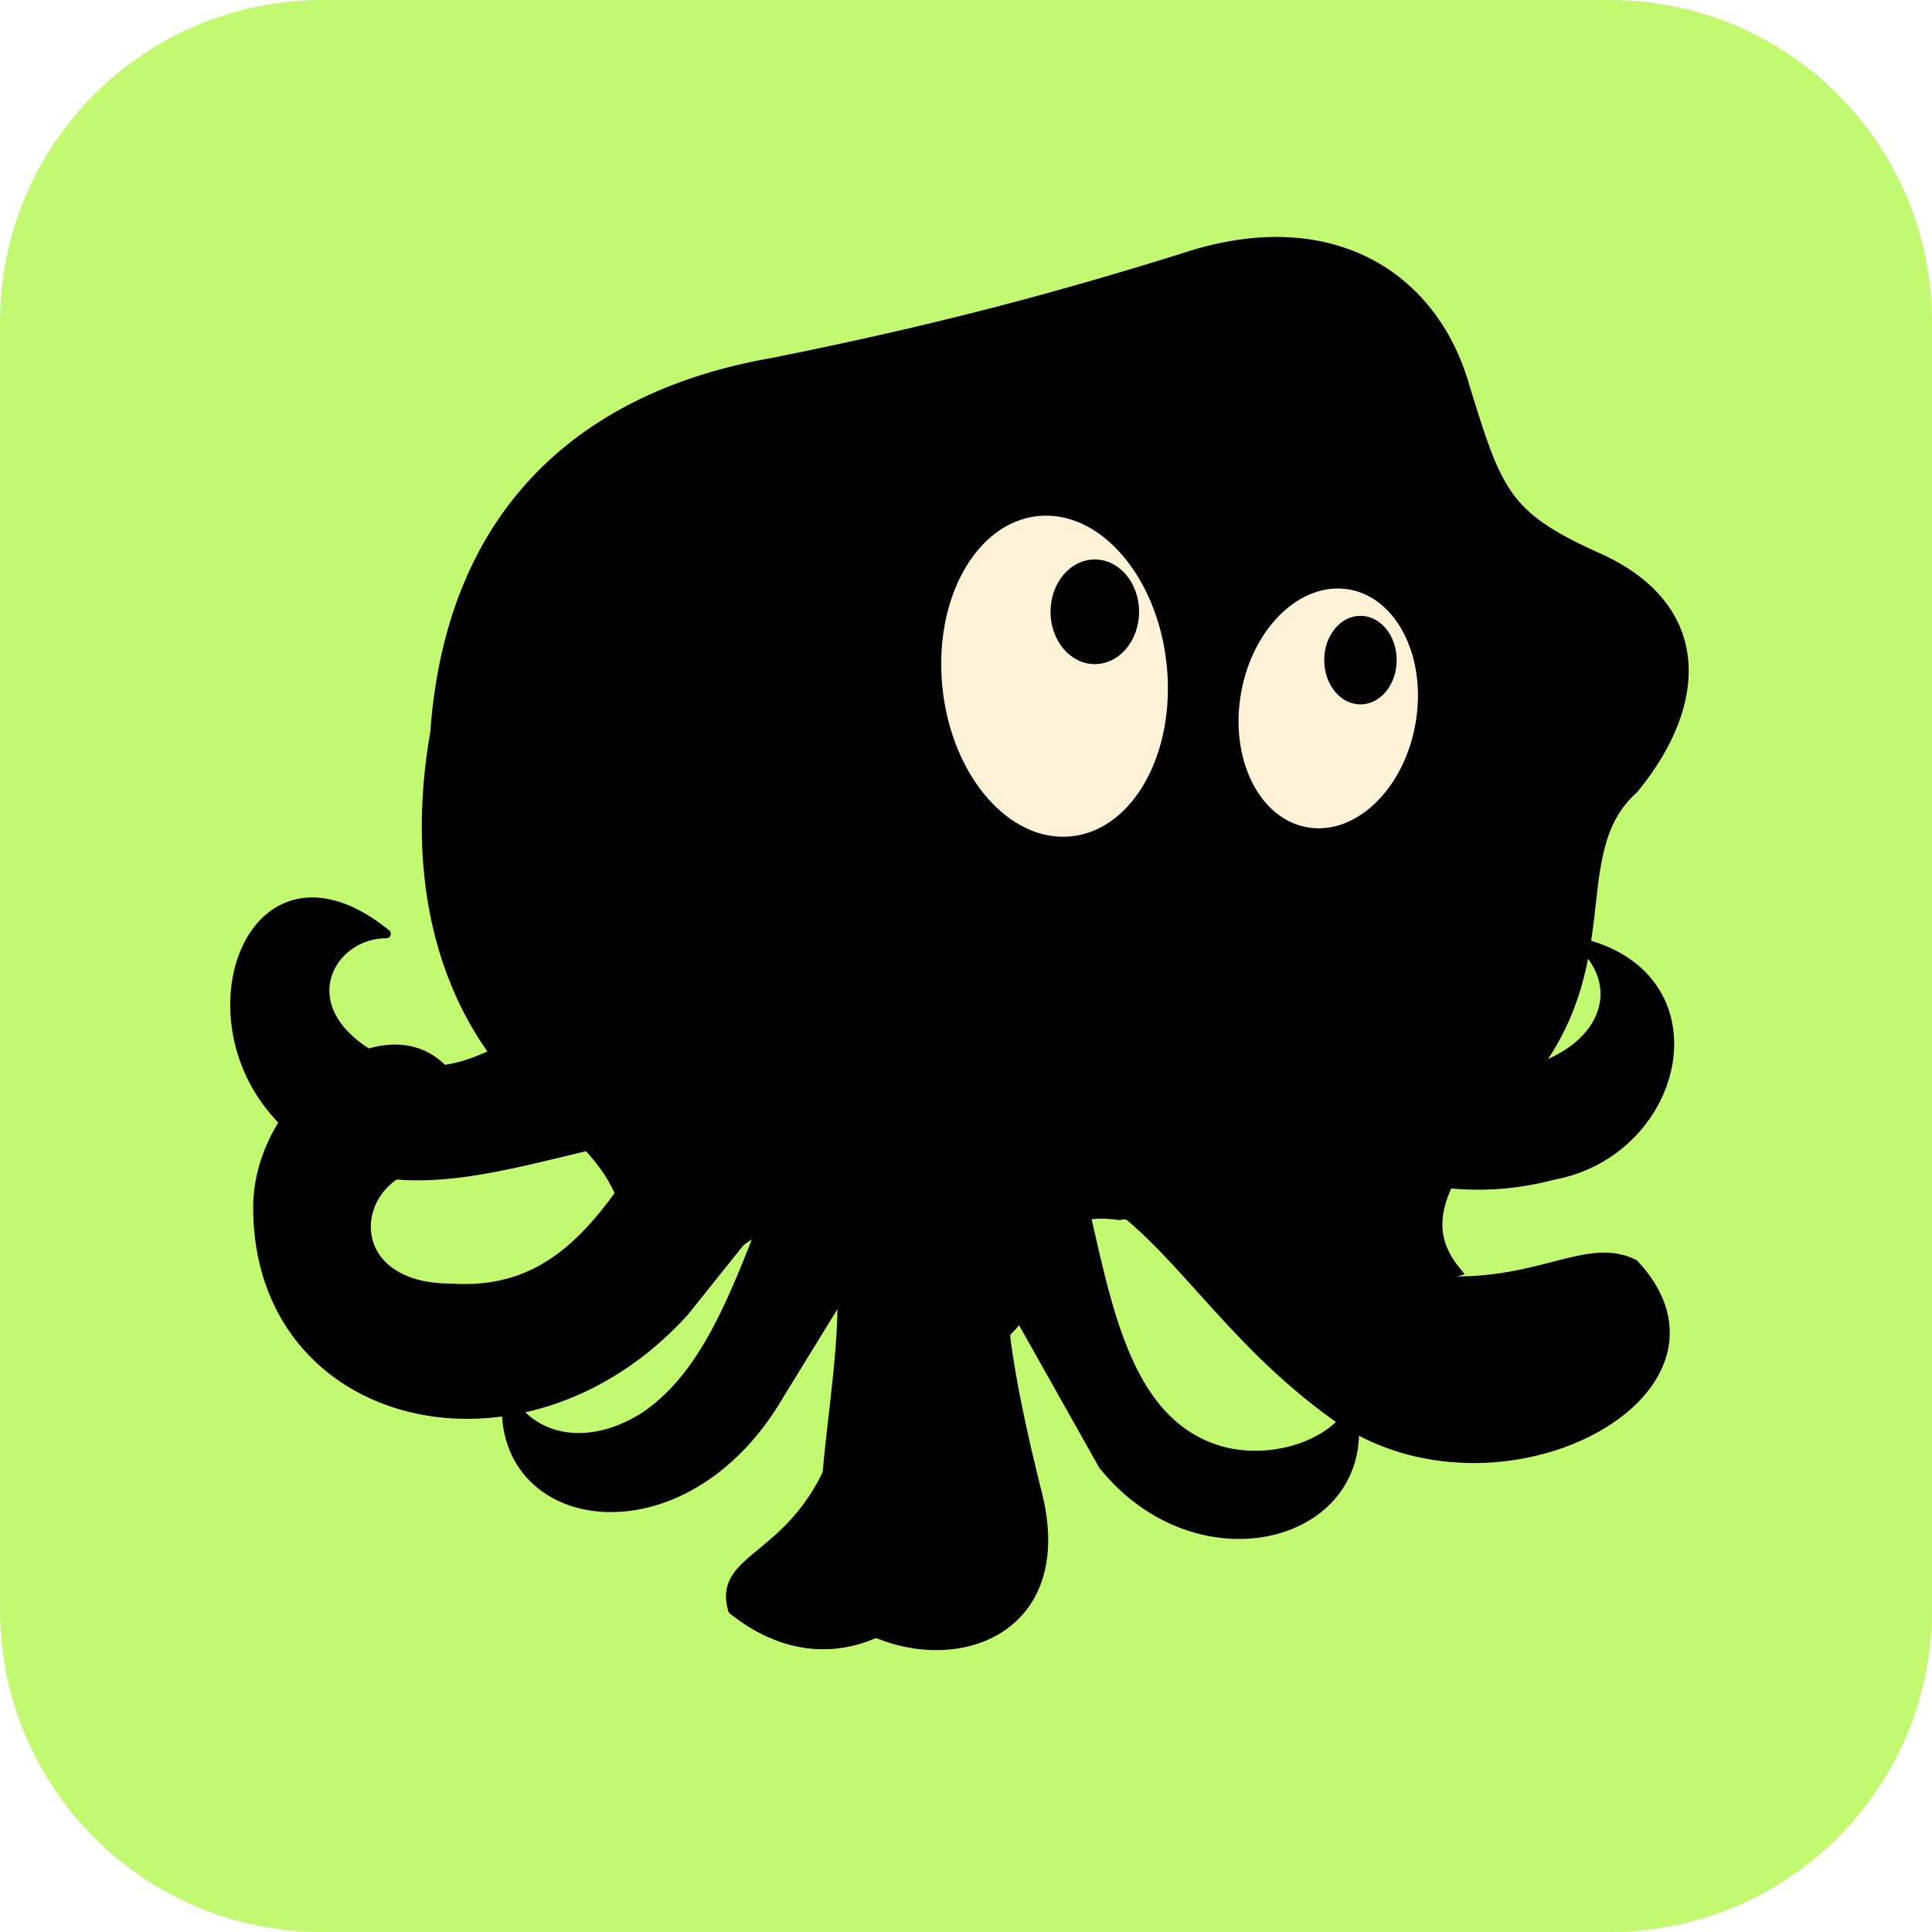
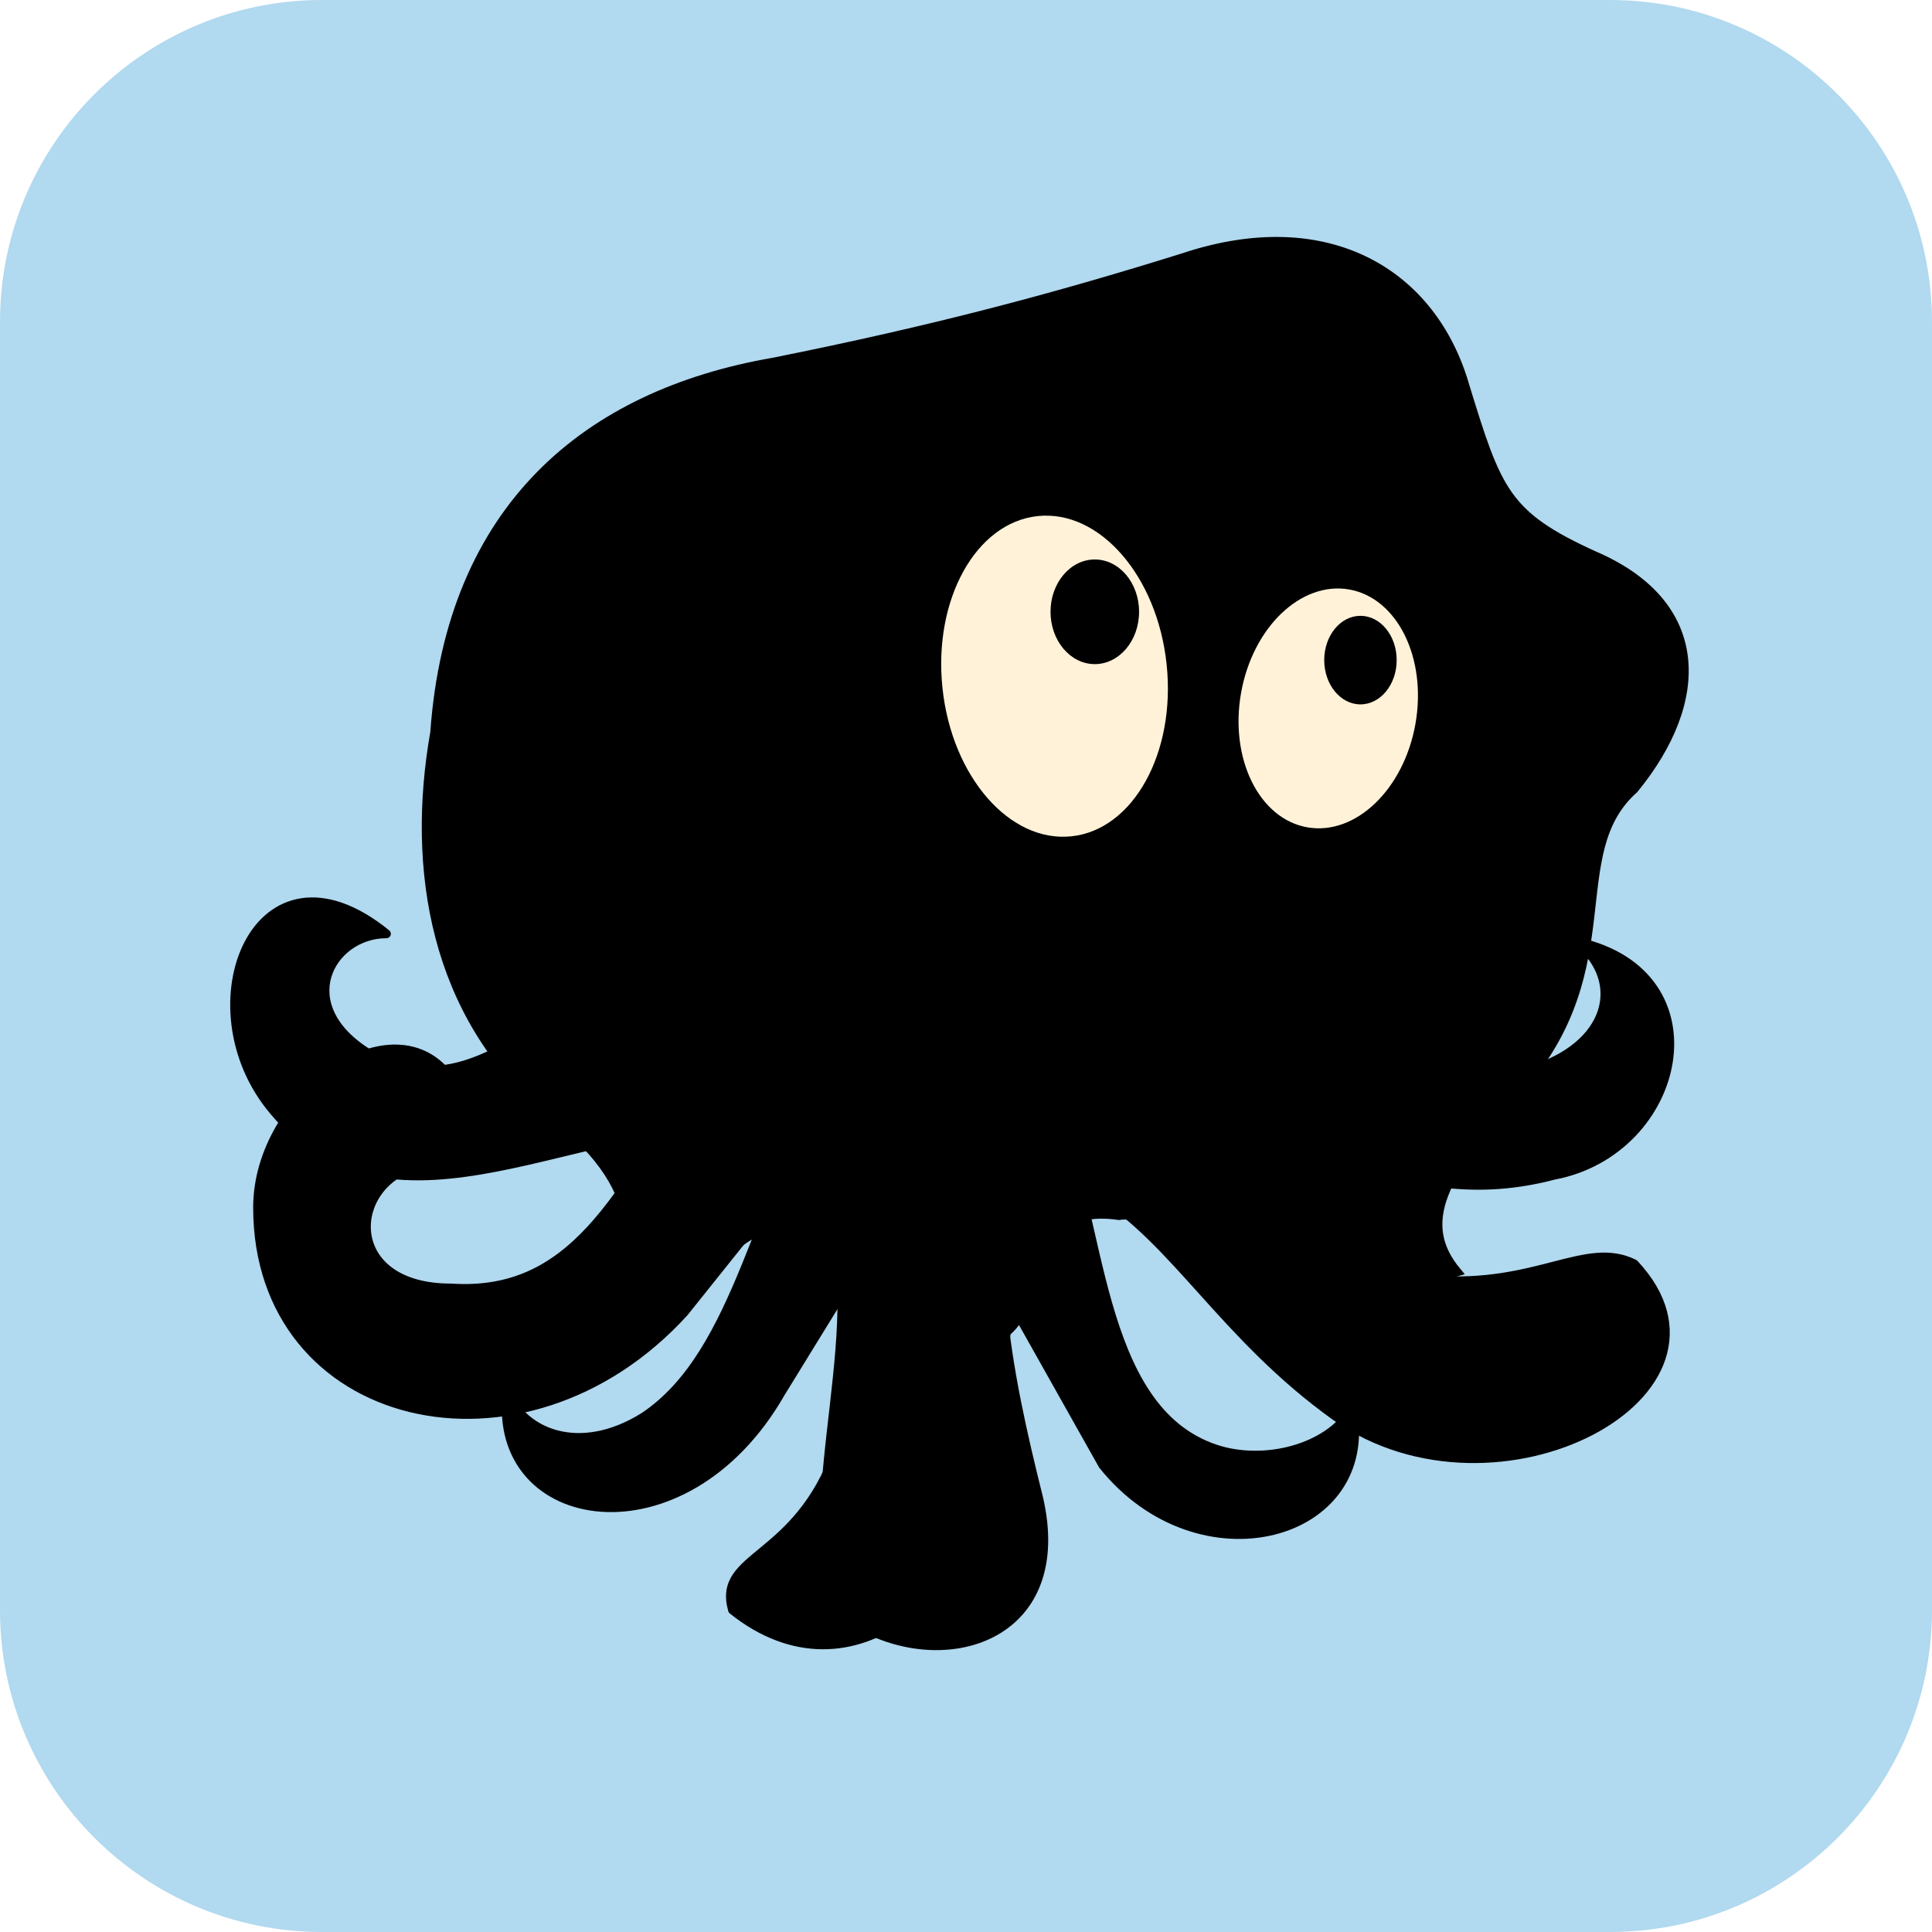
<svg xmlns="http://www.w3.org/2000/svg" viewBox="0 0 240 240">
-   <rect width="240" height="240" rx="40" fill="#c2f970" />
+   <rect width="240" height="240" rx="40" fill="#b1d9ef" />
  <g transform="translate(20 10)" color="#000">
    <g class="arms" fill="#000" stroke="currentColor" stroke-width="1.1" stroke-linejoin="round">
      <path class="arm arm-back-left" d="M67 111C49 110 41 129 26 121C16 115 21 106 28 106C12 93 3 115 14 128C29 146 53 128 73 130Z" />
      <path class="arm arm-back-right" d="M130 112C151 108 154 128 170 123C180 120 182 112 176 107C194 111 189 133 173 136C154 141 144 129 127 133Z" />
      <path class="arm arm-outer-left" d="M67 122C57 139 51 151 36 150C23 150 23 138 31 135C37 133 39 128 36 124C29 114 12 126 12 140C12 167 45 175 65 153L81 133Z" />
      <path class="arm arm-outer-right" d="M124 122C137 132 135 147 158 149C171 150 177 144 183 147C198 163 166 180 146 166C132 156 126 144 116 138Z" />
      <path class="arm arm-left" d="M83 125C74 138 72 158 60 166C52 171 45 168 43 163C41 180 65 184 77 163L93 137Z" />
      <path class="arm arm-right" d="M111 128C117 141 116 165 131 170C137 172 145 170 148 165C151 181 129 187 117 172L99 140Z" />
      <path class="arm arm-inner-left" d="M94 127C85 140 91 154 84 170C79 184 69 183 71 190C86 202 102 187 103 170L108 134Z" />
      <path class="arm arm-inner-right" d="M106 127C102 145 105 160 109 176C113 193 98 198 87 192C77 185 87 160 84 145L91 128Z" />
    </g>
    <path class="octopus-head" fill="#000" stroke="currentColor" stroke-width="1.1" d="M48 128C34 116 31 98 34 81C36 53 53 39 76 35C96 31 111 27 127 22C145 16 158 24 162 38C166 51 167 54 178 59C192 65 192 77 183 88C174 96 182 110 169 125C159 136 156 142 161 148C144 153 125 140 119 141C105 139 112 156 101 157C86 157 92 141 80 142C67 141 67 158 53 157C61 146 60 137 48 128Z" />
    <g class="eyes" fill="#fff2d8">
      <ellipse cx="111" cy="74" rx="14" ry="20" transform="rotate(-6 111 74)" />
      <ellipse cx="145" cy="78" rx="11" ry="15" transform="rotate(10 145 78)" />
    </g>
    <g class="pupils" fill="#000">
      <ellipse cx="116" cy="66" rx="5.5" ry="6.5" />
      <ellipse cx="149" cy="72" rx="4.5" ry="5.5" />
    </g>
  </g>
</svg>
